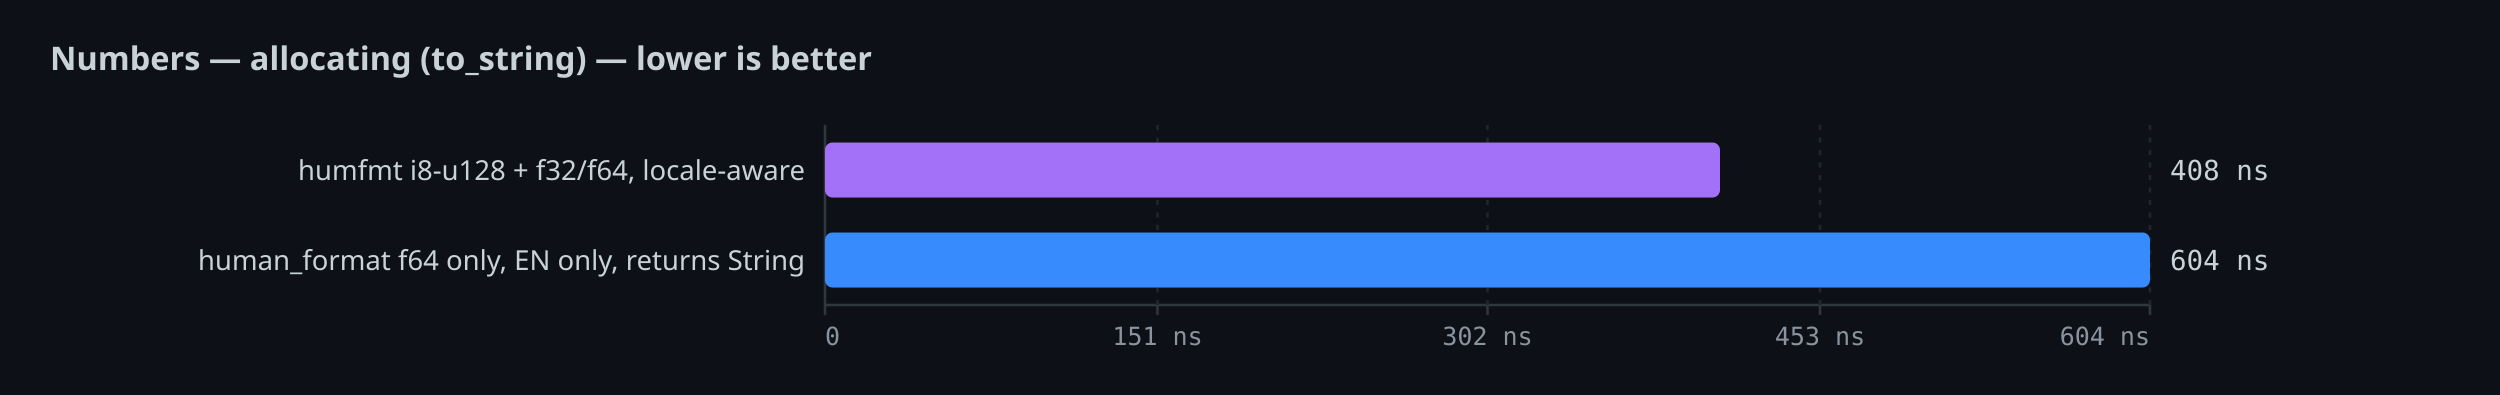
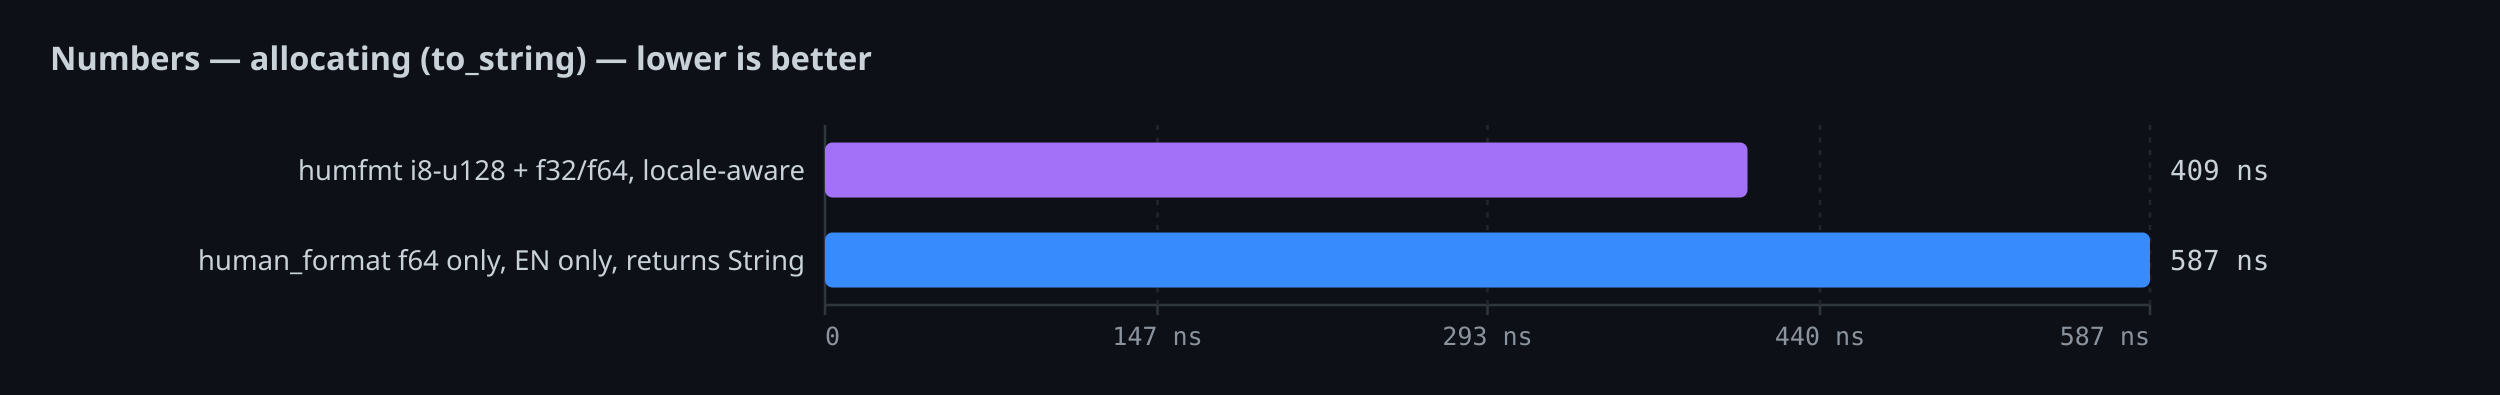
<svg xmlns="http://www.w3.org/2000/svg" width="1000" height="158" viewBox="0 0 1000 158">
  <rect width="100%" height="100%" fill="#0d1117" />
  <text x="20" y="28" fill="#c9d1d9" font-family="ui-sans-serif,system-ui,sans-serif" font-size="13" font-weight="600">Numbers — allocating (to_string) — lower is better</text>
  <line x1="330" y1="50" x2="330" y2="122" stroke="#30363d" stroke-width="1" />
  <line x1="330" y1="122" x2="860" y2="122" stroke="#30363d" stroke-width="1" />
  <line x1="330" y1="122" x2="330" y2="126" stroke="#30363d" stroke-width="1" />
  <text x="330" y="138" fill="#8b949e" font-family="ui-monospace,monospace" font-size="10" text-anchor="start">0</text>
  <line x1="463" y1="50" x2="463" y2="122" stroke="#21262d" stroke-width="1" stroke-dasharray="2 3" />
  <line x1="463" y1="122" x2="463" y2="126" stroke="#30363d" stroke-width="1" />
-   <text x="463" y="138" fill="#8b949e" font-family="ui-monospace,monospace" font-size="10" text-anchor="middle">151 ns</text>
+   <text x="463" y="138" fill="#8b949e" font-family="ui-monospace,monospace" font-size="10" text-anchor="middle">147 ns</text>
  <line x1="595" y1="50" x2="595" y2="122" stroke="#21262d" stroke-width="1" stroke-dasharray="2 3" />
  <line x1="595" y1="122" x2="595" y2="126" stroke="#30363d" stroke-width="1" />
-   <text x="595" y="138" fill="#8b949e" font-family="ui-monospace,monospace" font-size="10" text-anchor="middle">302 ns</text>
+   <text x="595" y="138" fill="#8b949e" font-family="ui-monospace,monospace" font-size="10" text-anchor="middle">293 ns</text>
  <line x1="728" y1="50" x2="728" y2="122" stroke="#21262d" stroke-width="1" stroke-dasharray="2 3" />
  <line x1="728" y1="122" x2="728" y2="126" stroke="#30363d" stroke-width="1" />
-   <text x="728" y="138" fill="#8b949e" font-family="ui-monospace,monospace" font-size="10" text-anchor="middle">453 ns</text>
+   <text x="728" y="138" fill="#8b949e" font-family="ui-monospace,monospace" font-size="10" text-anchor="middle">440 ns</text>
  <line x1="860" y1="50" x2="860" y2="122" stroke="#21262d" stroke-width="1" stroke-dasharray="2 3" />
  <line x1="860" y1="122" x2="860" y2="126" stroke="#30363d" stroke-width="1" />
-   <text x="860" y="138" fill="#8b949e" font-family="ui-monospace,monospace" font-size="10" text-anchor="end">604 ns</text>
-   <rect x="330" y="57" width="358" height="22" fill="#a371f7" rx="3" />
+   <text x="860" y="138" fill="#8b949e" font-family="ui-monospace,monospace" font-size="10" text-anchor="end">587 ns</text>
+   <rect x="330" y="57" width="369" height="22" fill="#a371f7" rx="3" />
  <text x="322" y="72" fill="#c9d1d9" font-family="ui-sans-serif,system-ui,sans-serif" font-size="11" text-anchor="end">humfmt  i8-u128 + f32/f64, locale-aware</text>
-   <text x="868" y="72" fill="#c9d1d9" font-family="ui-monospace,monospace" font-size="11">408 ns</text>
+   <text x="868" y="72" fill="#c9d1d9" font-family="ui-monospace,monospace" font-size="11">409 ns</text>
  <rect x="330" y="93" width="530" height="22" fill="#388bfd" rx="3" />
  <text x="322" y="108" fill="#c9d1d9" font-family="ui-sans-serif,system-ui,sans-serif" font-size="11" text-anchor="end">human_format  f64 only, EN only, returns String</text>
-   <text x="868" y="108" fill="#c9d1d9" font-family="ui-monospace,monospace" font-size="11">604 ns</text>
+   <text x="868" y="108" fill="#c9d1d9" font-family="ui-monospace,monospace" font-size="11">587 ns</text>
</svg>
